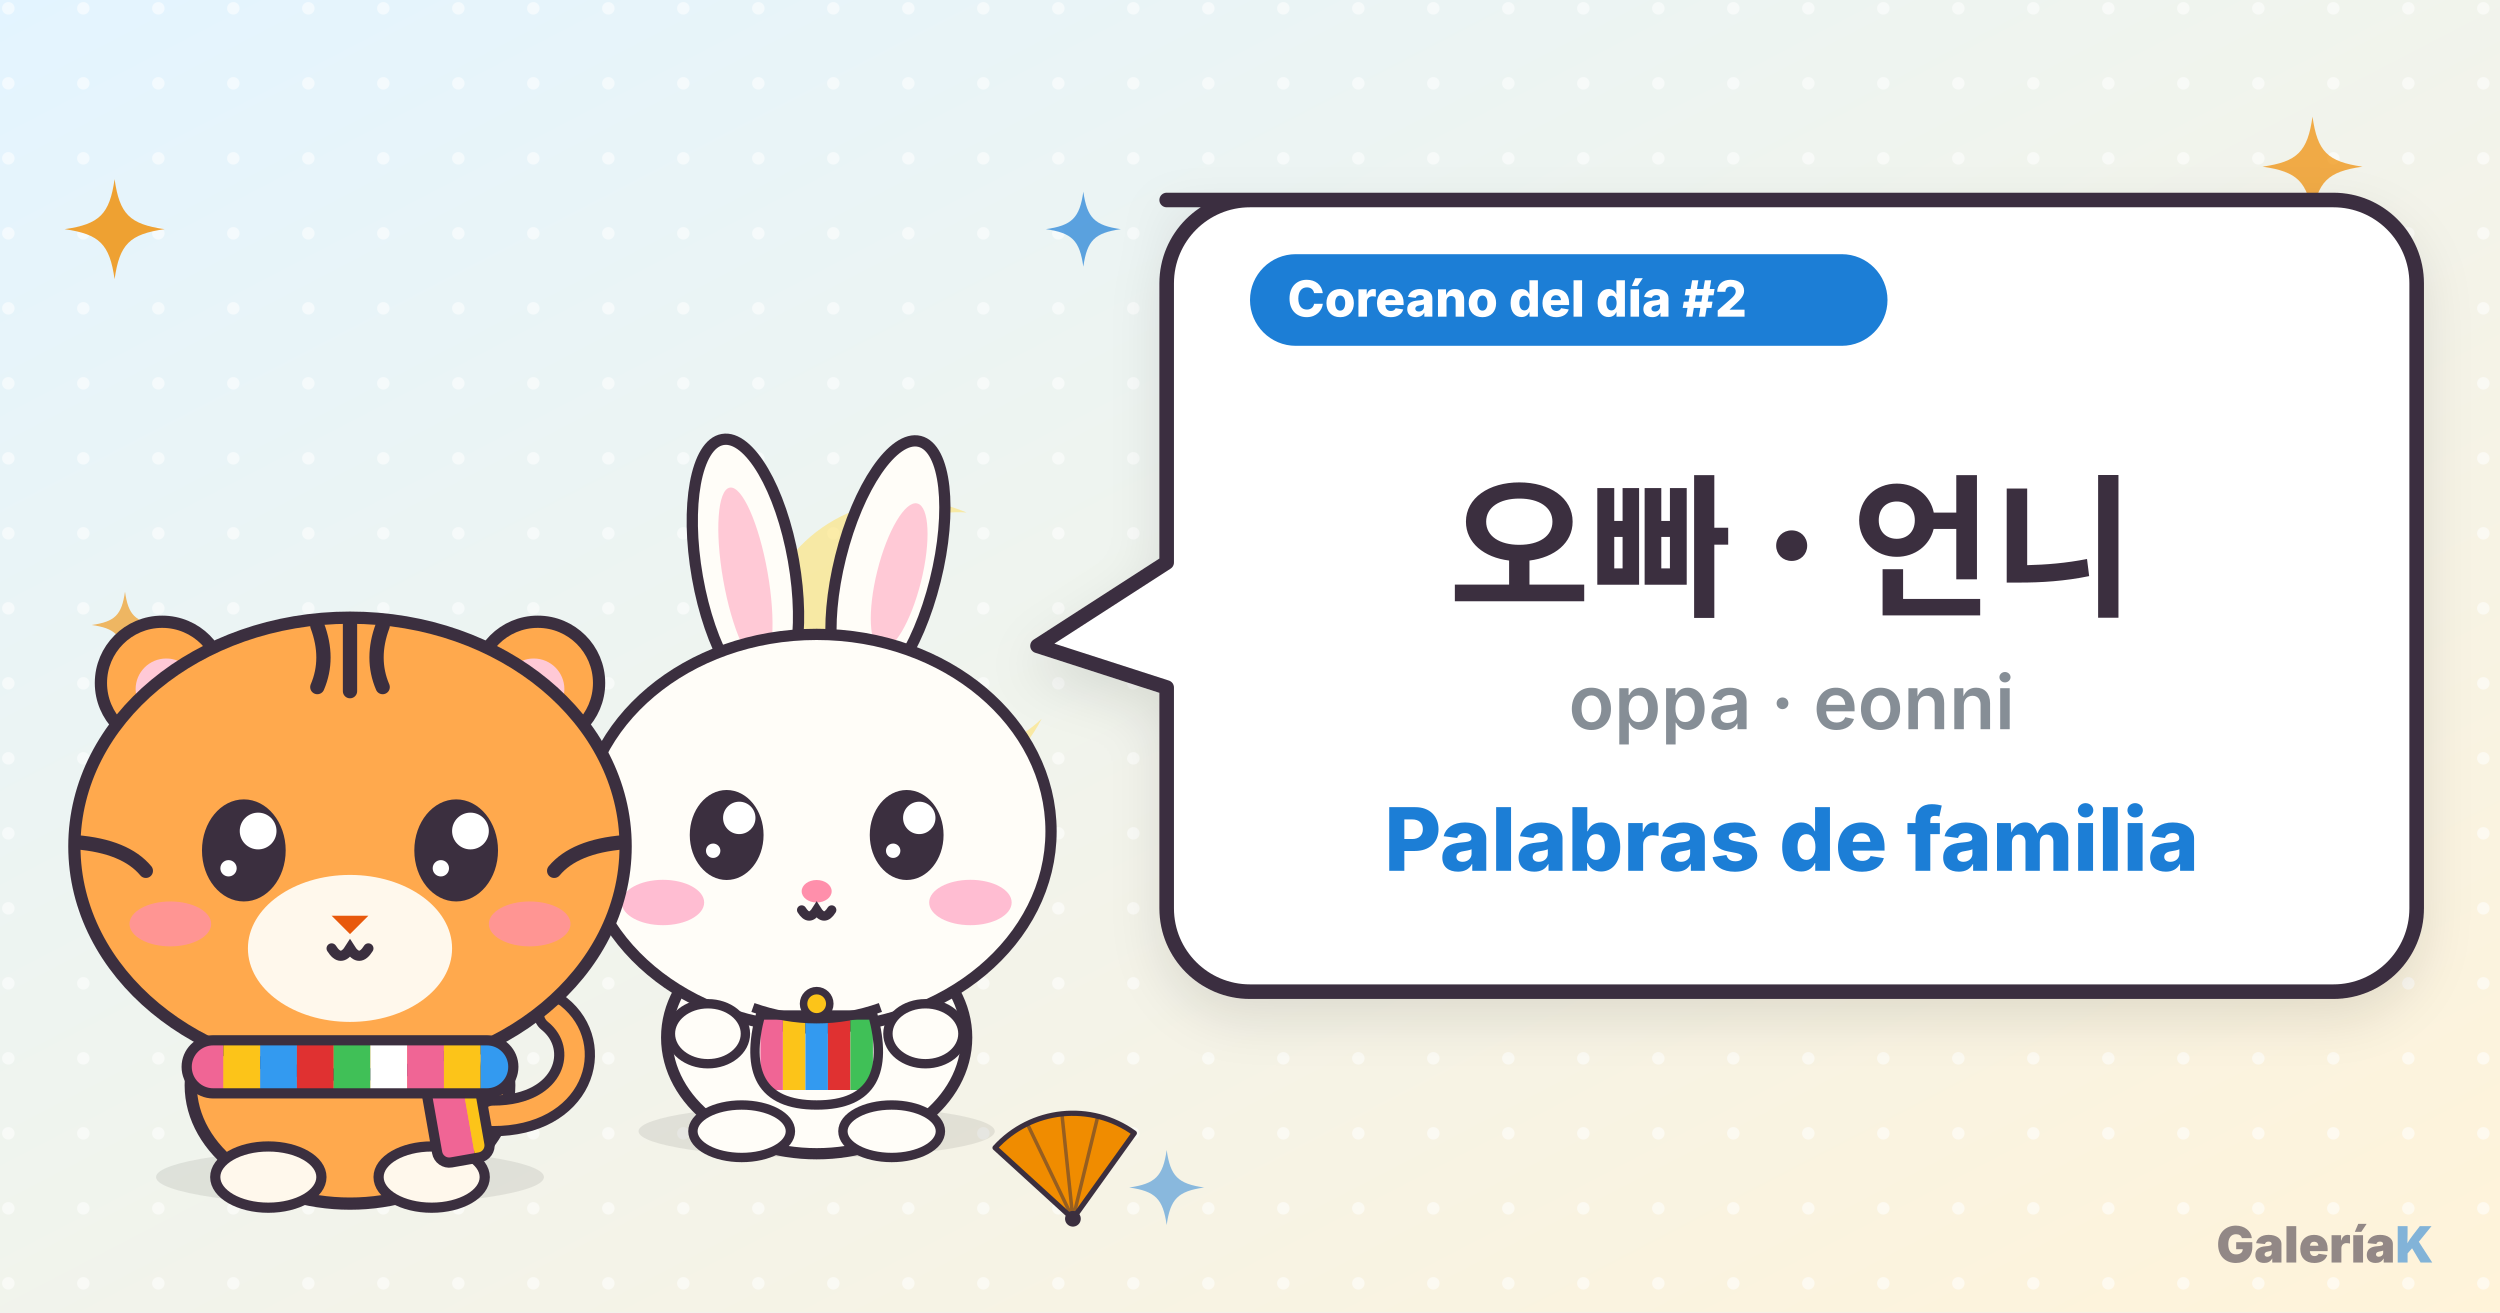
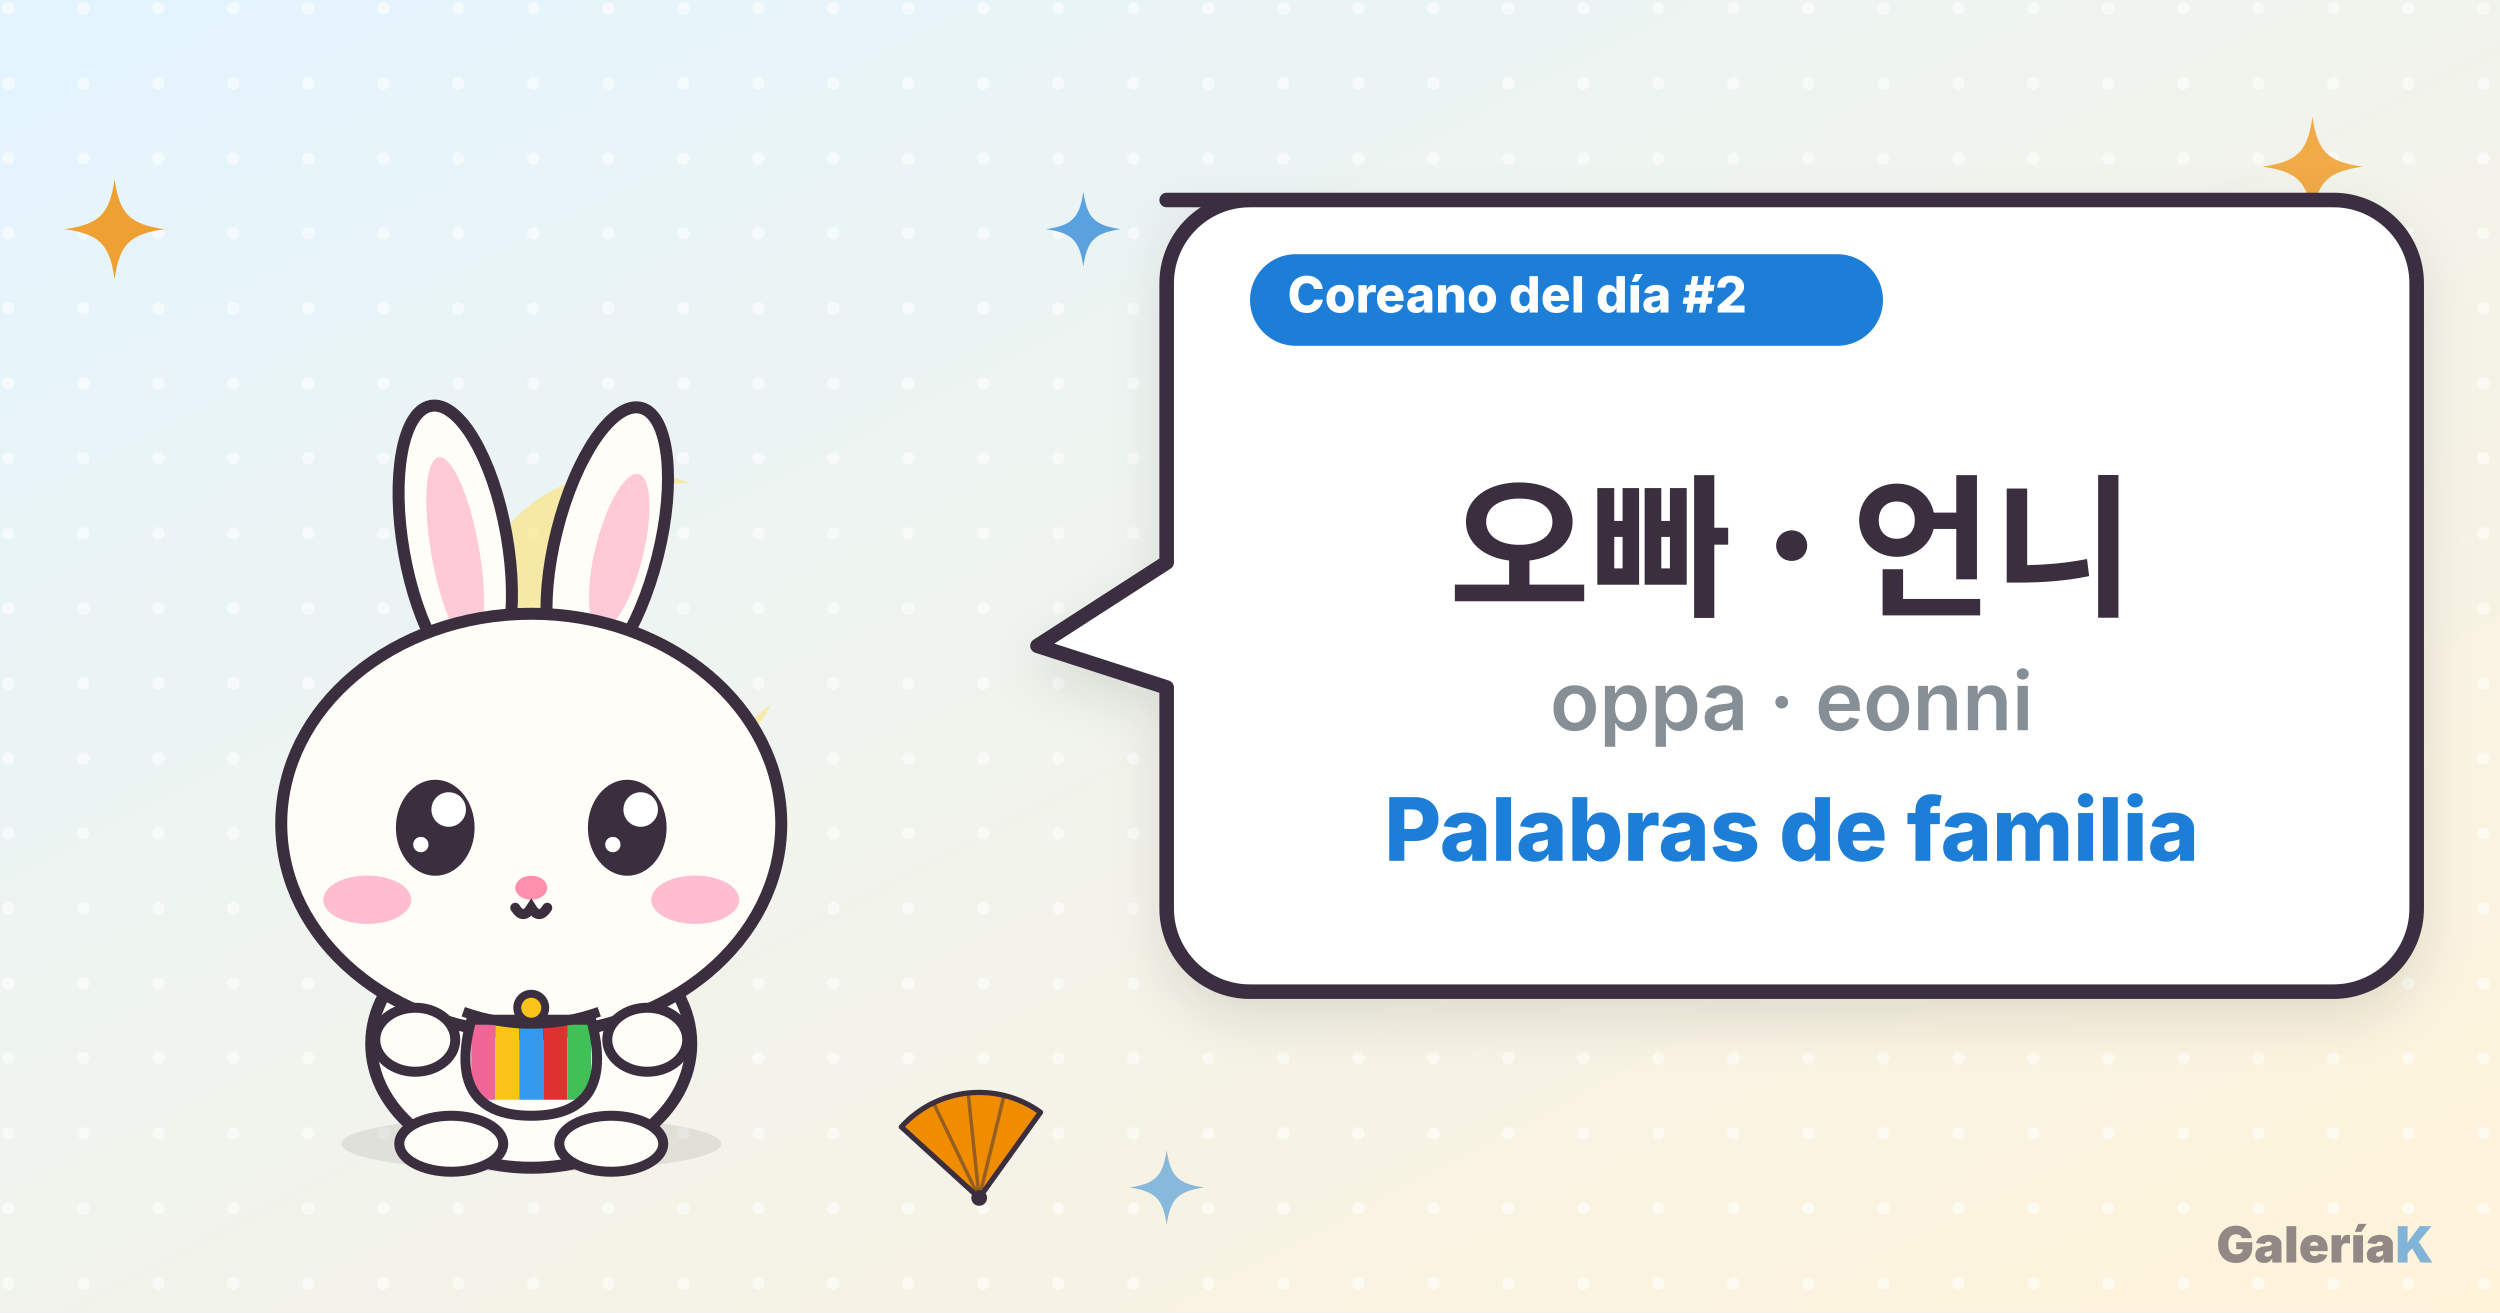
- <svg xmlns="http://www.w3.org/2000/svg" viewBox="0 0 1200 630" width="1200" height="630" role="img" aria-label="Coreano del día #2: 오빠 · 언니 (oppa · eonni) — Palabras de familia">
+ <svg xmlns="http://www.w3.org/2000/svg" viewBox="0 0 1200 630" width="1200" height="630" role="img" aria-label="Coreano del día #2: Dali dice 오빠 · 언니 (oppa · eonni) — Palabras de familia">
  <defs>
    <linearGradient id="bg" x1="0" y1="0" x2="1" y2="1">
      <stop offset="0" stop-color="#e3f4ff" />
      <stop offset="1" stop-color="#fff3d9" />
    </linearGradient>
    <filter id="sh" x="-20%" y="-20%" width="140%" height="140%">
      <feDropShadow dx="0" dy="10" stdDeviation="12" flood-color="#000" flood-opacity=".10" />
    </filter>
    <pattern id="dots" width="36" height="36" patternUnits="userSpaceOnUse">
      <circle cx="4" cy="4" r="3" fill="#fff" opacity=".55" />
    </pattern>
  </defs>
  <rect width="1200" height="630" fill="url(#bg)" />
  <rect width="1200" height="630" fill="url(#dots)" />
  <path transform="translate(1110 80) scale(1.2)" d="M0-20C2-6 6-2 20 0 6 2 2 6 0 20-2 6-6 2-20 0-6-2-2-6 0-20z" fill="#f08c00" opacity="0.7" />
  <path transform="translate(560 570) scale(0.9)" d="M0-20C2-6 6-2 20 0 6 2 2 6 0 20-2 6-6 2-20 0-6-2-2-6 0-20z" fill="#1c7ed6" opacity="0.5" />
-   <path transform="translate(60 300) scale(0.8)" d="M0-20C2-6 6-2 20 0 6 2 2 6 0 20-2 6-6 2-20 0-6-2-2-6 0-20z" fill="#f08c00" opacity="0.6" />
  <path transform="translate(55 110) scale(1.2)" d="M0-20C2-6 6-2 20 0 6 2 2 6 0 20-2 6-6 2-20 0-6-2-2-6 0-20z" fill="#f08c00" opacity="0.8" />
  <path transform="translate(520 110) scale(0.9)" d="M0-20C2-6 6-2 20 0 6 2 2 6 0 20-2 6-6 2-20 0-6-2-2-6 0-20z" fill="#1c7ed6" opacity="0.7" />
-   <g transform="translate(392 408) scale(.9)">
+   <g transform="translate(255 405) scale(0.96 0.96)">
    <path d="M120-70a80 80 0 1 1-40-110a64 64 0 1 0 40 110z" fill="#ffe066" opacity=".55" />
    <ellipse cx="0" cy="150" rx="95" ry="14" fill="#000" opacity=".08" />
    <ellipse cx="-38" cy="-150" rx="26" ry="70" fill="#fffdf8" stroke="#3b2f3f" stroke-width="6" transform="rotate(-10 -38 -150)" />
    <ellipse cx="38" cy="-150" rx="26" ry="70" fill="#fffdf8" stroke="#3b2f3f" stroke-width="6" transform="rotate(14 38 -150)" />
    <ellipse cx="-38" cy="-146" rx="12" ry="48" fill="#ffc9d6" transform="rotate(-10 -38 -146)" />
    <path d="M30-110c10-30 40-40 50-70" fill="none" stroke="#3b2f3f" stroke-width="0" />
    <ellipse cx="44" cy="-146" rx="12" ry="40" fill="#ffc9d6" transform="rotate(14 44 -146)" />
    <ellipse cx="0" cy="100" rx="80" ry="62" fill="#fffdf8" stroke="#3b2f3f" stroke-width="6" />
    <ellipse cx="-40" cy="150" rx="26" ry="14" fill="#fffdf8" stroke="#3b2f3f" stroke-width="5" />
    <ellipse cx="40" cy="150" rx="26" ry="14" fill="#fffdf8" stroke="#3b2f3f" stroke-width="5" />
    <ellipse cx="0" cy="-10" rx="125" ry="105" fill="#fffdf8" stroke="#3b2f3f" stroke-width="6" />
    <ellipse cx="-48" cy="-8" rx="19.68" ry="24" fill="#3b2f3f" />
    <circle cx="-41.28" cy="-17.12" r="8.64" fill="#fff" />
    <circle cx="-55.2" cy="0.4" r="3.84" fill="#fff" />
    <ellipse cx="48" cy="-8" rx="19.68" ry="24" fill="#3b2f3f" />
    <circle cx="54.72" cy="-17.12" r="8.64" fill="#fff" />
    <circle cx="40.8" cy="0.4" r="3.84" fill="#fff" />
    <ellipse cx="-82" cy="28" rx="22" ry="12.1" fill="#ffa8c5" opacity=".75" />
    <ellipse cx="82" cy="28" rx="22" ry="12.1" fill="#ffa8c5" opacity=".75" />
    <ellipse cx="0" cy="22" rx="8" ry="6" fill="#ff8fab" />
    <path d="M-8 32q4.0 6.4 8 0q4.0 6.4 8 0" fill="none" stroke="#3b2f3f" stroke-width="5" stroke-linecap="round" />
    <g transform="translate(0 88)">
      <clipPath id="c2">
        <path d="M-30 0h60c8 30 0 48-30 48s-38-18-30-48z" />
      </clipPath>
      <g clip-path="url(#c2)">
        <rect x="-30" y="0" width="12" height="40" fill="#f06595" />
        <rect x="-18" y="0" width="12" height="40" fill="#fcc419" />
        <rect x="-6" y="0" width="12" height="40" fill="#339af0" />
        <rect x="6" y="0" width="12" height="40" fill="#e03131" />
        <rect x="18" y="0" width="12" height="40" fill="#40c057" />
      </g>
      <path d="M-30 0h60c8 30 0 48-30 48s-38-18-30-48z" fill="none" stroke="#3b2f3f" stroke-width="5" />
      <path d="M-34-4q34 12 68 0" stroke="#3b2f3f" stroke-width="5" fill="none" />
      <circle cx="0" cy="-6" r="7" fill="#fcc419" stroke="#3b2f3f" stroke-width="4" />
    </g>
    <ellipse cx="-58" cy="98" rx="20" ry="16" fill="#fffdf8" stroke="#3b2f3f" stroke-width="5" />
    <ellipse cx="58" cy="98" rx="20" ry="16" fill="#fffdf8" stroke="#3b2f3f" stroke-width="5" />
  </g>
-   <g transform="translate(168 418) scale(.98)">
-     <ellipse cx="0" cy="150" rx="95" ry="14" fill="#000" opacity=".08" />
-     <ellipse cx="0" cy="105" rx="78" ry="58" fill="#ffa94d" stroke="#3b2f3f" stroke-width="6" />
-     <ellipse cx="-40" cy="150" rx="26" ry="15" fill="#fff8ec" stroke="#3b2f3f" stroke-width="5" />
-     <ellipse cx="40" cy="150" rx="26" ry="15" fill="#fff8ec" stroke="#3b2f3f" stroke-width="5" />
-     <path d="M70 120c40 0 50-34 30-50" fill="none" stroke="#3b2f3f" stroke-width="20" stroke-linecap="round" />
-     <path d="M70 120c40 0 50-34 30-50" fill="none" stroke="#ffa94d" stroke-width="10" stroke-linecap="round" />
-     <circle cx="-92" cy="-92" r="30" fill="#ffa94d" stroke="#3b2f3f" stroke-width="6" />
-     <circle cx="92" cy="-92" r="30" fill="#ffa94d" stroke="#3b2f3f" stroke-width="6" />
-     <circle cx="-90" cy="-89" r="15" fill="#ffc9d6" />
-     <circle cx="90" cy="-89" r="15" fill="#ffc9d6" />
-     <ellipse cx="0" cy="-12" rx="135" ry="112" fill="#ffa94d" stroke="#3b2f3f" stroke-width="6" />
-     <path d="M-16-120q6 16 0 30M0-122v34M16-120q-6 16 0 30" fill="none" stroke="#3b2f3f" stroke-width="7" stroke-linecap="round" />
-     <path d="M-134-14q24 2 34 14M134-14q-24 2-34 14" fill="none" stroke="#3b2f3f" stroke-width="7" stroke-linecap="round" />
-     <ellipse cx="0" cy="38" rx="50" ry="36" fill="#fff8ec" />
-     <ellipse cx="-52" cy="-10" rx="20.5" ry="25" fill="#3b2f3f" />
-     <circle cx="-45.0" cy="-19.5" r="9.0" fill="#fff" />
-     <circle cx="-59.5" cy="-1.25" r="4.0" fill="#fff" />
-     <ellipse cx="52" cy="-10" rx="20.5" ry="25" fill="#3b2f3f" />
-     <circle cx="59.0" cy="-19.5" r="9.0" fill="#fff" />
-     <circle cx="44.5" cy="-1.25" r="4.0" fill="#fff" />
-     <ellipse cx="-88" cy="26" rx="20" ry="11.0" fill="#ff8fab" opacity=".75" />
-     <ellipse cx="88" cy="26" rx="20" ry="11.0" fill="#ff8fab" opacity=".75" />
-     <path d="M-9 22h18l-9 9z" fill="#e8590c" />
-     <path d="M-9 38q4.5 7.2 9 0q4.5 7.2 9 0" fill="none" stroke="#3b2f3f" stroke-width="5" stroke-linecap="round" />
-     <g transform="translate(52 116) rotate(-10)">
-       <clipPath id="c1b">
-         <rect x="-13.0" y="-26.0" width="26" height="52" rx="6" />
-       </clipPath>
-       <g clip-path="url(#c1b)">
-         <rect x="-13.0" y="-26.0" width="18" height="52" fill="#f06595" />
-         <rect x="5.0" y="-26.0" width="18" height="52" fill="#fcc419" />
-         <rect x="23.0" y="-26.0" width="18" height="52" fill="#339af0" />
-       </g>
-       <rect x="-13.0" y="-26.0" width="26" height="52" rx="6" fill="none" stroke="#3b2f3f" stroke-width="5" />
-     </g>
-     <g transform="translate(0 96)">
-       <clipPath id="c1">
-         <rect x="-80.0" y="-13.0" width="160" height="26" rx="13" />
-       </clipPath>
-       <g clip-path="url(#c1)">
-         <rect x="-80.0" y="-13.0" width="18" height="26" fill="#f06595" />
-         <rect x="-62.0" y="-13.0" width="18" height="26" fill="#fcc419" />
-         <rect x="-44.0" y="-13.0" width="18" height="26" fill="#339af0" />
-         <rect x="-26.0" y="-13.0" width="18" height="26" fill="#e03131" />
-         <rect x="-8.0" y="-13.0" width="18" height="26" fill="#40c057" />
-         <rect x="10.0" y="-13.0" width="18" height="26" fill="#fff" />
-         <rect x="28.0" y="-13.0" width="18" height="26" fill="#f06595" />
-         <rect x="46.0" y="-13.0" width="18" height="26" fill="#fcc419" />
-         <rect x="64.0" y="-13.0" width="18" height="26" fill="#339af0" />
-         <rect x="82.0" y="-13.0" width="18" height="26" fill="#e03131" />
-       </g>
-       <rect x="-80.0" y="-13.0" width="160" height="26" rx="13" fill="none" stroke="#3b2f3f" stroke-width="5" />
-     </g>
-   </g>
-   <g transform="translate(515 585) scale(.42) rotate(-6)">
+   <g transform="translate(470 575) scale(.42) rotate(-6)">
    <path d="M0 0L-80-90A120 120 0 0 1 80-90Z" fill="#f08c00" stroke="#3b2f3f" stroke-width="6" stroke-linejoin="round" />
    <path d="M0 0L-40-112M0 0L0-120M0 0L40-112" stroke="#3b2f3f" stroke-width="4" opacity=".5" />
    <circle r="9" fill="#3b2f3f" />
  </g>
  <g filter="url(#sh)">
    <path d="M560 96h560a40 40 0 0 1 40 40v300a40 40 0 0 1-40 40H600a40 40 0 0 1-40-40V330l-62-20 62-40V136a40 40 0 0 1 40-40z" fill="#fff" stroke="#3b2f3f" stroke-width="7" stroke-linejoin="round" />
  </g>
-   <rect x="600" y="122" width="306" height="44" rx="22" fill="#1c7ed6" />
-   <text x="618" y="152" font-family="'Noto Sans KR','Apple SD Gothic Neo','Malgun Gothic',Inter,Arial,sans-serif" font-size="24" font-weight="800" fill="#fff">Coreano del día #2</text>
+   <rect x="600" y="122" width="303.84" height="44" rx="22.0" fill="#1c7ed6" />
+   <text x="618" y="150" font-family="'Noto Sans KR','Apple SD Gothic Neo','Malgun Gothic',Inter,Arial,sans-serif" font-size="24" font-weight="800" fill="#fff">Coreano del día #2</text>
  <text x="860" y="290" text-anchor="middle" font-family="'Noto Sans KR','Apple SD Gothic Neo','Malgun Gothic',Inter,Arial,sans-serif" font-size="74" font-weight="900" fill="#3b2f3f">오빠 · 언니</text>
-   <text x="860" y="350" text-anchor="middle" font-family="'Noto Sans KR','Apple SD Gothic Neo','Malgun Gothic',Inter,Arial,sans-serif" font-size="36" font-weight="600" fill="#868e96">oppa · eonni</text>
-   <text x="860" y="418" text-anchor="middle" font-family="'Noto Sans KR','Apple SD Gothic Neo','Malgun Gothic',Inter,Arial,sans-serif" font-size="42" font-weight="800" fill="#1c7ed6">Palabras de familia</text>
+   <text x="860" y="350.5" text-anchor="middle" font-family="'Noto Sans KR','Apple SD Gothic Neo','Malgun Gothic',Inter,Arial,sans-serif" font-size="39" font-weight="600" fill="#868e96">oppa · eonni</text>
+   <text x="860" y="413.2" text-anchor="middle" font-family="'Noto Sans KR','Apple SD Gothic Neo','Malgun Gothic',Inter,Arial,sans-serif" font-size="42" font-weight="800" fill="#1c7ed6">Palabras de familia</text>
  <text x="1168" y="606" text-anchor="end" font-family="'Noto Sans KR','Apple SD Gothic Neo','Malgun Gothic',Inter,Arial,sans-serif" font-size="24" font-weight="900" fill="#3b2f3f" opacity=".55">Galería<tspan fill="#1c7ed6">K</tspan>
  </text>
</svg>
